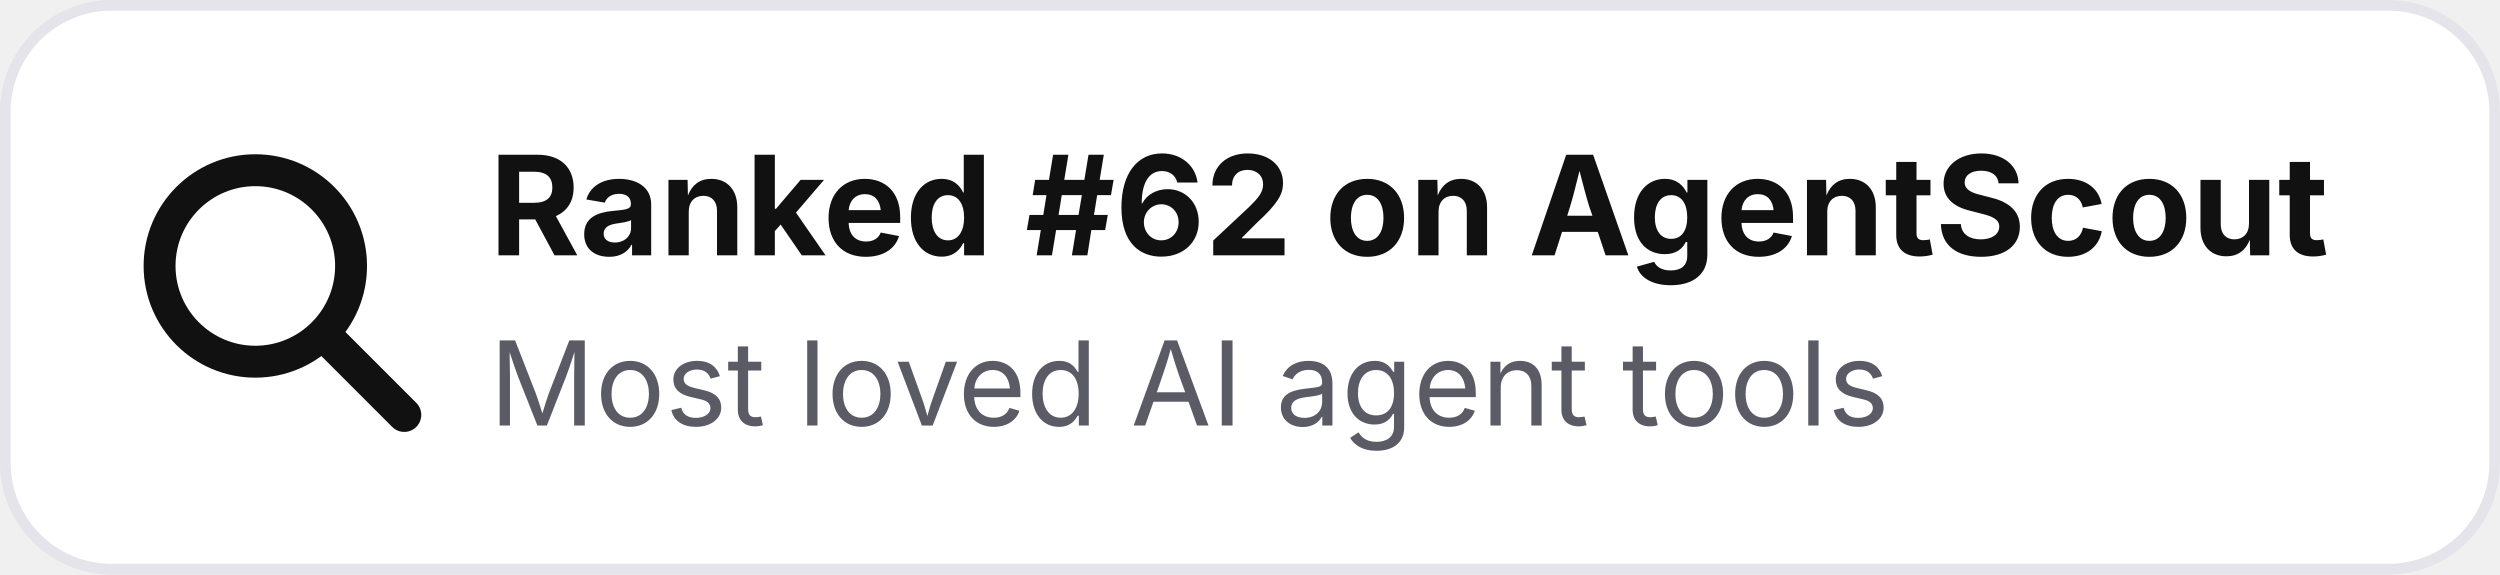
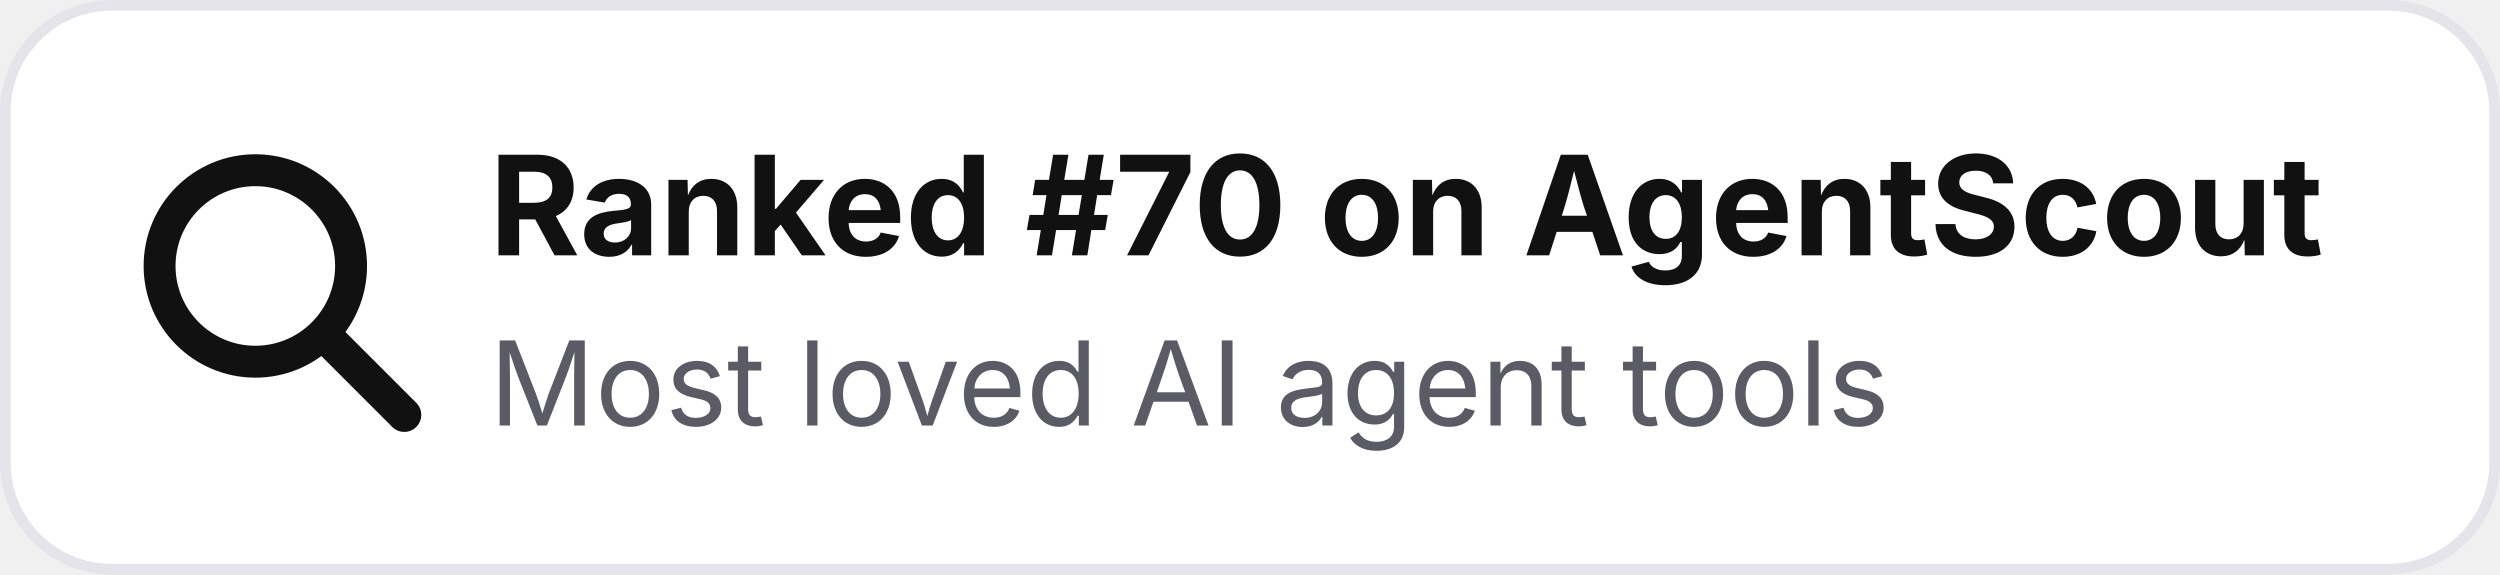
- <svg xmlns="http://www.w3.org/2000/svg" width="235" height="54" viewBox="0 0 235 54" role="img" aria-label="Ranked #62 on AgentScout">
+ <svg xmlns="http://www.w3.org/2000/svg" width="235" height="54" viewBox="0 0 235 54" role="img" aria-label="Ranked #70 on AgentScout">
  <rect x=".5" y=".5" width="234" height="53" rx="10" fill="#ffffff" stroke="#e4e4ea" />
  <circle cx="24" cy="25" r="9" fill="none" stroke="#111111" stroke-width="3" />
  <path d="M31 32l7 7" stroke="#111111" stroke-width="3.2" stroke-linecap="round" />
-   <text x="46" y="24" font-family="Inter,Segoe UI,Arial,sans-serif" font-size="13" font-weight="700" fill="#111111">Ranked #62 on AgentScout</text>
+   <text x="46" y="24" font-family="Inter,Segoe UI,Arial,sans-serif" font-size="13" font-weight="700" fill="#111111">Ranked #70 on AgentScout</text>
  <text x="46" y="40" font-family="Inter,Segoe UI,Arial,sans-serif" font-size="11" fill="#5b5b66">Most loved AI agent tools</text>
</svg>
